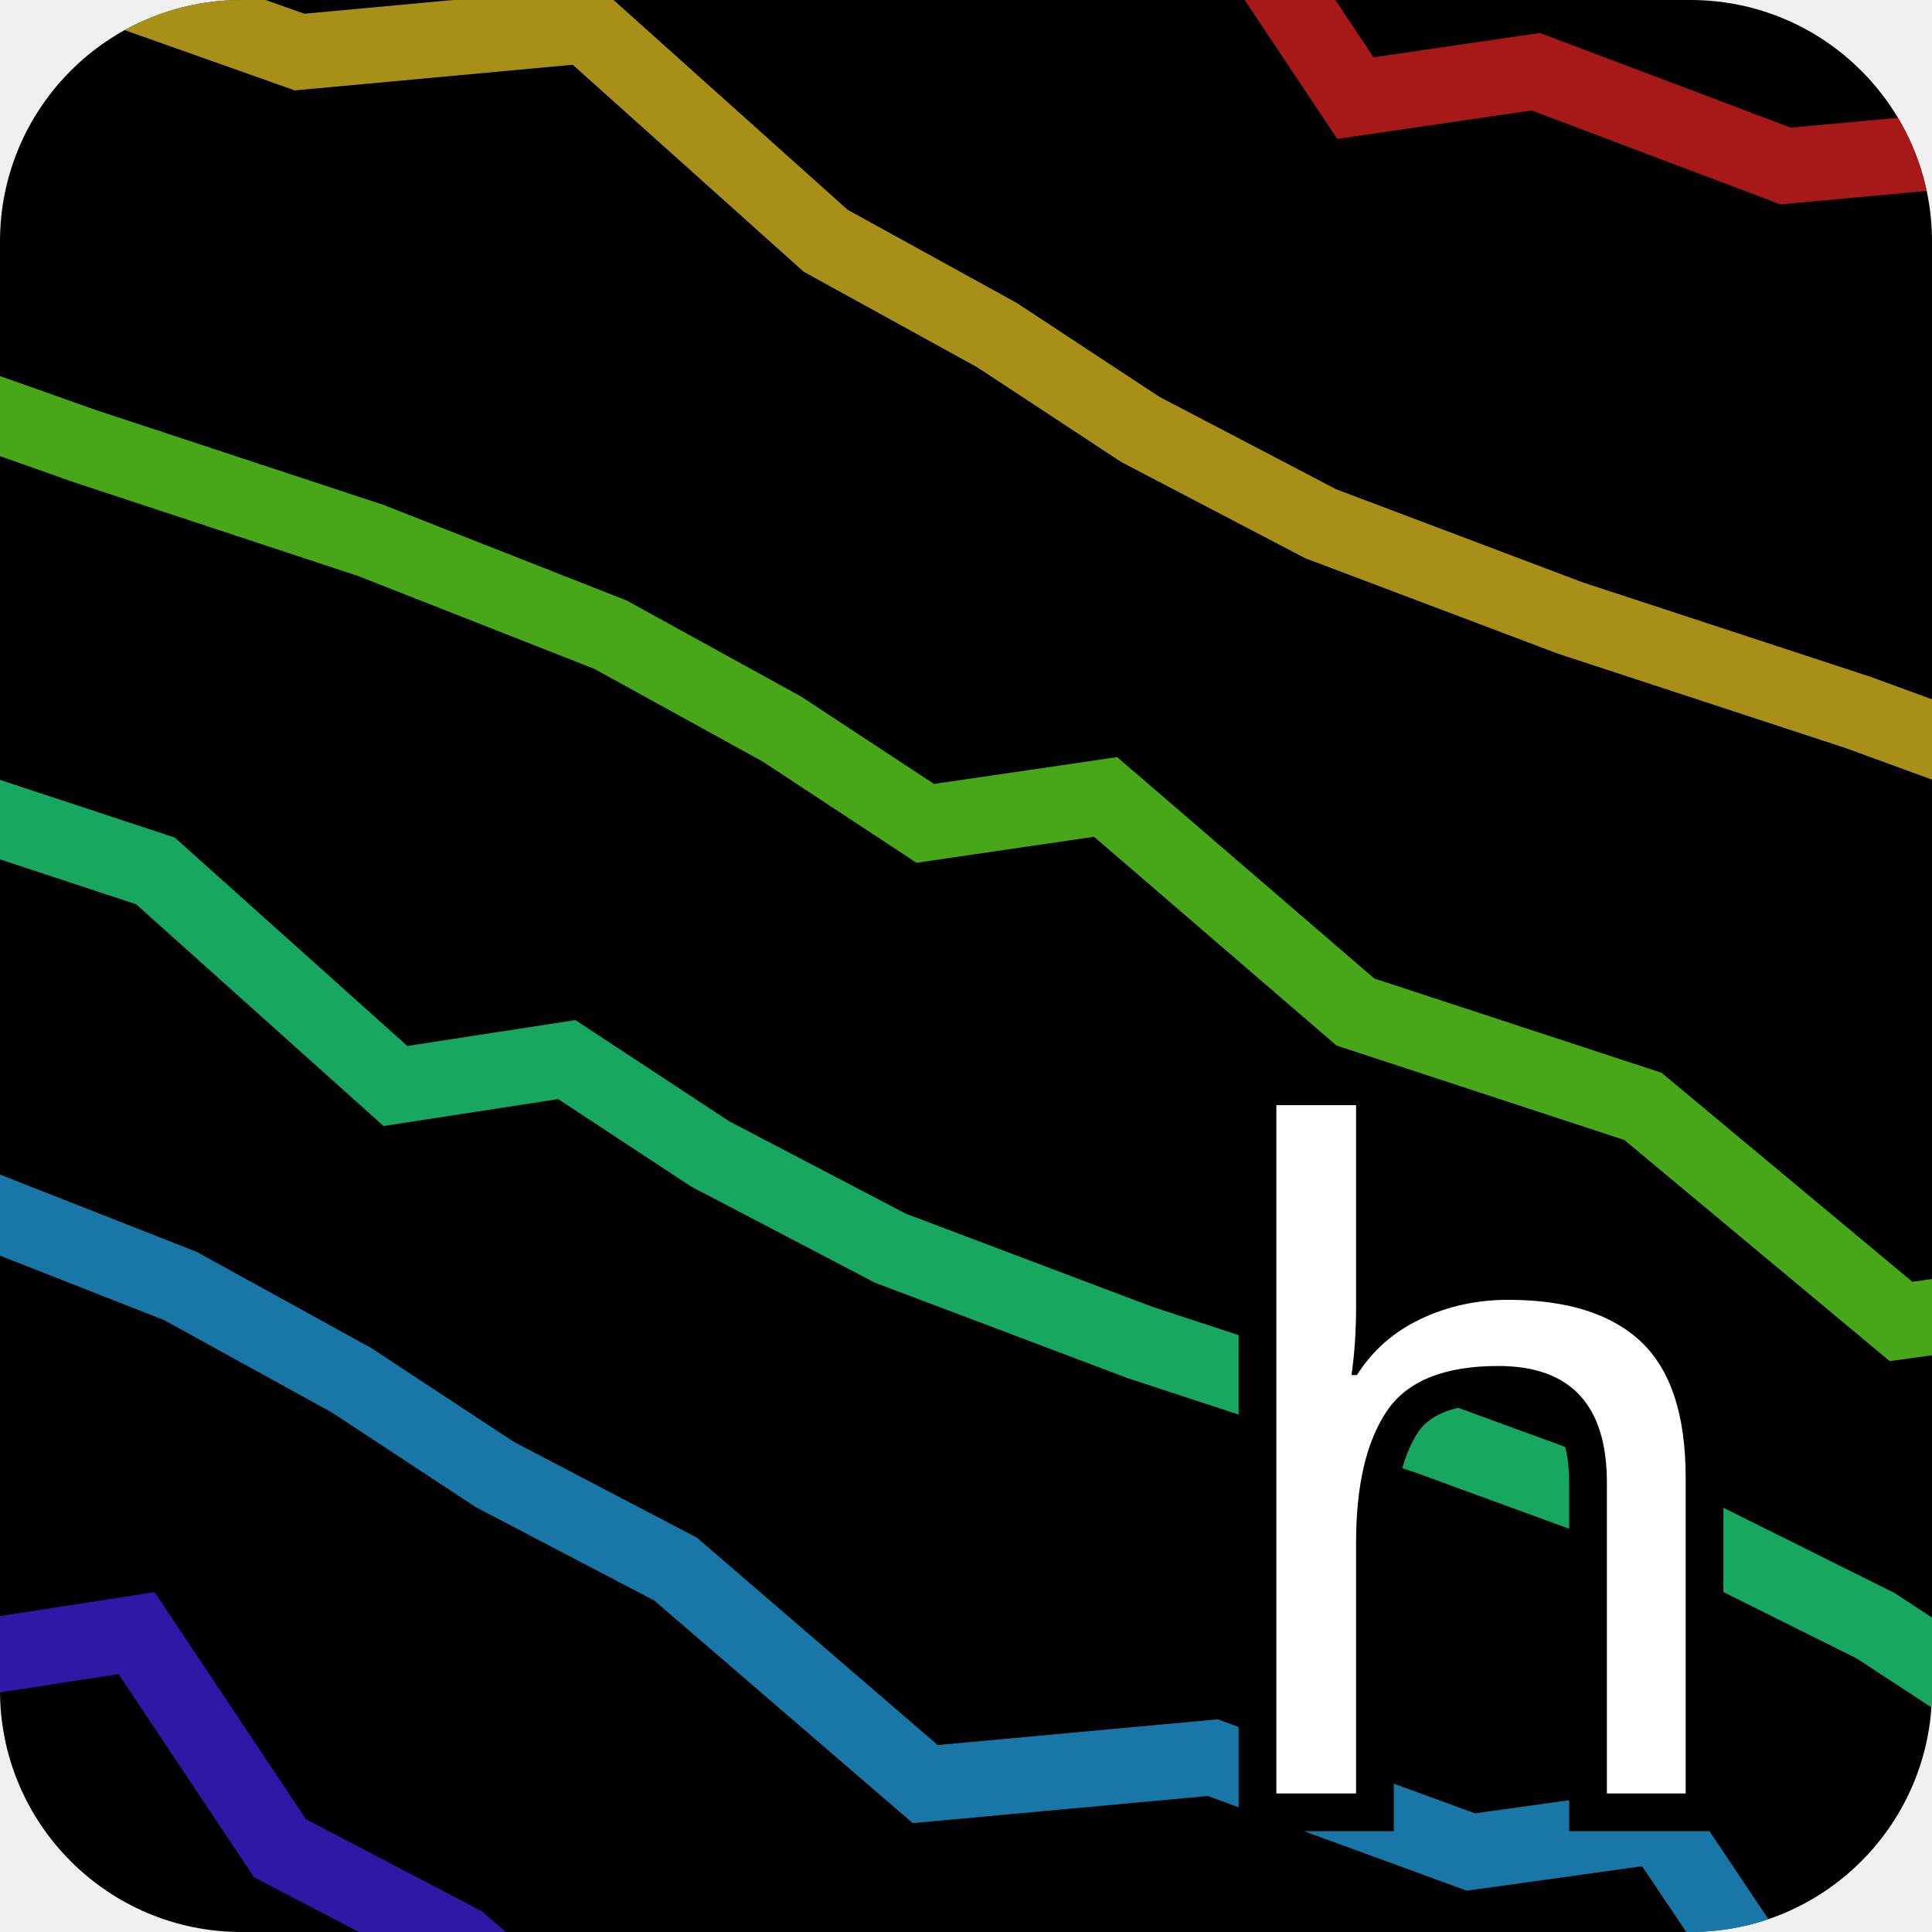
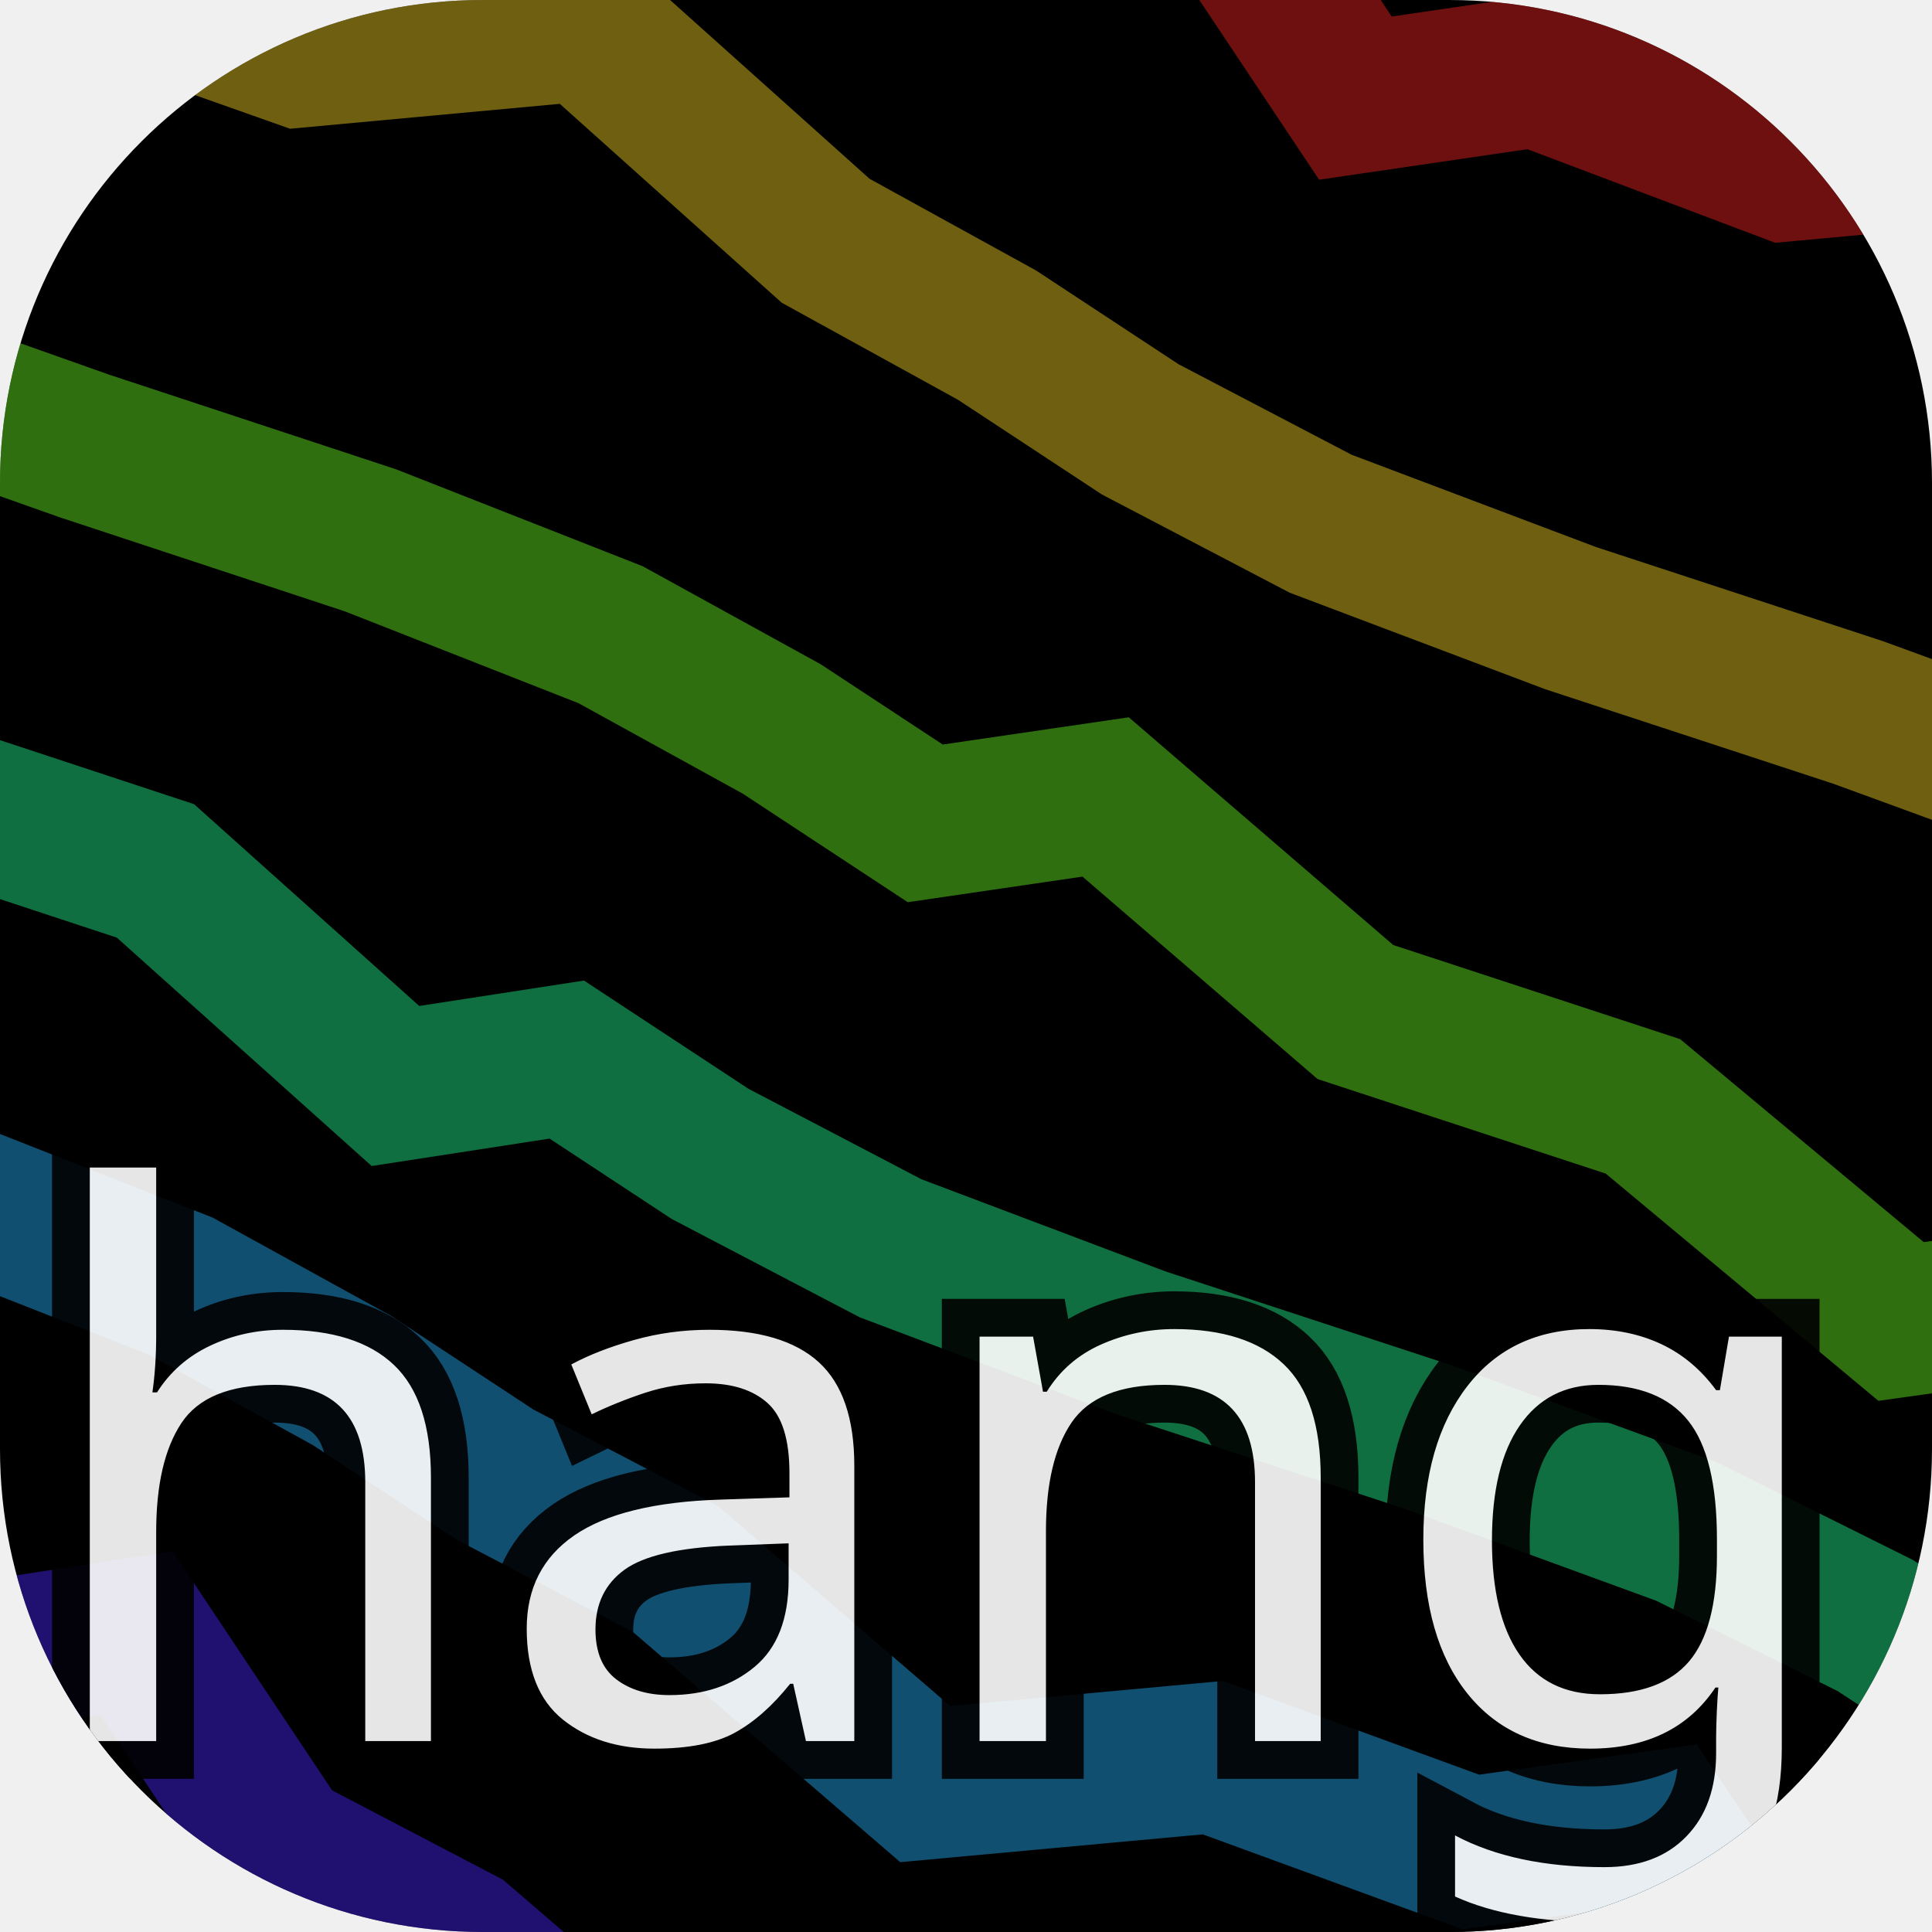
<svg xmlns="http://www.w3.org/2000/svg" width="256" height="256" viewBox="0 0 256 256">
  <defs>
    <clipPath id="rounded-corner">
-       <rect x="0" y="0" width="100%" height="100%" rx="32" ry="32" />
+       <rect x="0" y="0" width="100%" height="100%" rx="64" ry="64" />
    </clipPath>
  </defs>
  <g clip-path="url(#rounded-corner)">
    <rect width="100%" height="100%" fill="black" />
-     <g stroke-linecap="round" stroke-width="10" fill="none" stroke-opacity="0.75">
+     <g stroke-linecap="round" stroke-width="20" fill="none" stroke-opacity="0.5">
      <path stroke="hsl(0, 75%, 50%)" d="M -100.0, -112.0 L -63.1, -115.5 L -33.9, -103.0 L -13.1, -90.5 L 6.4, -78.0 L 32.9, -65.5 L 68.2, -53.0 L 106.1, -56.5 L 137.9, -28.0 L 160.6, -15.5 L 179.6, 13.0 L 203.5, 9.5 L 236.6, 22.0 L 274.7, 18.5 L 308.9, 47.0 L 334.0, 59.5 L 353.1, 72.0" />
      <path stroke="hsl(50, 75%, 50%)" d="M -91.6, -71.6 L -62.4, -43.1 L -41.6, -30.6 L -22.1, -2.1 L 4.4, -5.6 L 39.7, 6.9 L 77.6, 3.4 L 109.4, 31.9 L 132.1, 44.4 L 151.1, 56.9 L 175.0, 69.4 L 208.1, 81.9 L 246.2, 94.4 L 280.4, 106.9 L 305.5, 119.4 L 324.6, 131.9 L 346.4, 128.4" />
      <path stroke="hsl(100, 75%, 50%)" d="M -90.9, 9.1 L -70.1, 21.6 L -50.6, 34.1 L -24.1, 46.6 L 11.2, 59.1 L 49.1, 71.6 L 80.9, 84.1 L 103.6, 96.6 L 122.6, 109.1 L 146.5, 105.6 L 179.6, 134.1 L 217.7, 146.6 L 251.9, 175.1 L 277.0, 171.6 L 296.1, 184.1 L 317.9, 196.6 L 348.5, 209.1" />
      <path stroke="hsl(150, 75%, 50%)" d="M -98.6, 65.4 L -79.1, 77.9 L -52.6, 74.4 L -17.3, 102.9 L 20.6, 115.4 L 52.4, 143.9 L 75.1, 140.4 L 94.1, 152.9 L 118.0, 165.4 L 151.1, 177.9 L 189.2, 190.4 L 223.4, 202.9 L 248.5, 215.4 L 267.6, 227.9 L 289.4, 240.4 L 320.0, 268.9 L 357.5, 265.4" />
      <path stroke="hsl(200, 75%, 50%)" d="M -107.6, 120.4 L -81.1, 132.9 L -45.8, 145.4 L -7.9, 157.9 L 23.9, 170.4 L 46.6, 182.9 L 65.6, 195.4 L 89.5, 207.9 L 122.6, 236.4 L 160.7, 232.9 L 194.9, 245.4 L 220.0, 241.9 L 239.1, 270.4 L 260.9, 282.9 L 291.5, 311.4 L 329.0, 307.9 L 365.1, 320.4" />
      <path stroke="hsl(250, 75%, 50%)" d="M -109.6, 182.4 L -74.3, 210.9 L -36.4, 207.4 L -4.6, 219.9 L 18.1, 216.4 L 37.1, 244.9 L 61.0, 257.4 L 94.1, 285.9 L 132.2, 282.4 L 166.4, 294.9 L 191.5, 307.4 L 210.6, 319.9 L 232.4, 332.4 L 263.0, 344.9 L 300.5, 341.4 L 336.6, 369.9 L 364.4, 382.4" />
      <path stroke="hsl(300, 75%, 50%)" d="M -102.8, 269.2 L -64.9, 265.7 L -33.1, 278.2 L -10.4, 290.7 L 8.6, 303.2 L 32.5, 315.7 L 65.6, 328.2 L 103.7, 324.7 L 137.9, 353.2 L 163.0, 365.7 L 182.1, 394.2 L 203.9, 390.7 L 234.5, 403.2 L 272.0, 399.7 L 308.1, 428.2 L 335.9, 440.7 L 355.9, 453.2" />
      <path stroke="hsl(350, 75%, 50%)" d="M -93.4, 310.6 L -61.6, 339.1 L -38.9, 351.6 L -19.9, 380.1 L 4.0, 376.6 L 37.1, 389.1 L 75.2, 385.6 L 109.4, 414.1 L 134.5, 426.6 L 153.6, 439.1 L 175.4, 451.6 L 206.0, 464.1 L 243.5, 476.6 L 279.6, 489.1 L 307.4, 501.6 L 327.4, 514.1 L 347.5, 510.6" />
    </g>
-     <text x="196" y="196" text-anchor="middle" dominant-baseline="middle" font-size="120" font-family="Monserrat, sans-serif" fill="white" stroke="black" stroke-width="10" paint-order="stroke">h</text>
+     <text x="124" y="196" text-anchor="middle" dominant-baseline="middle" font-size="100" font-family="Monserrat, sans-serif" fill="white" stroke="black" stroke-width="10" paint-order="stroke" opacity="0.9">hang</text>
  </g>
</svg>
